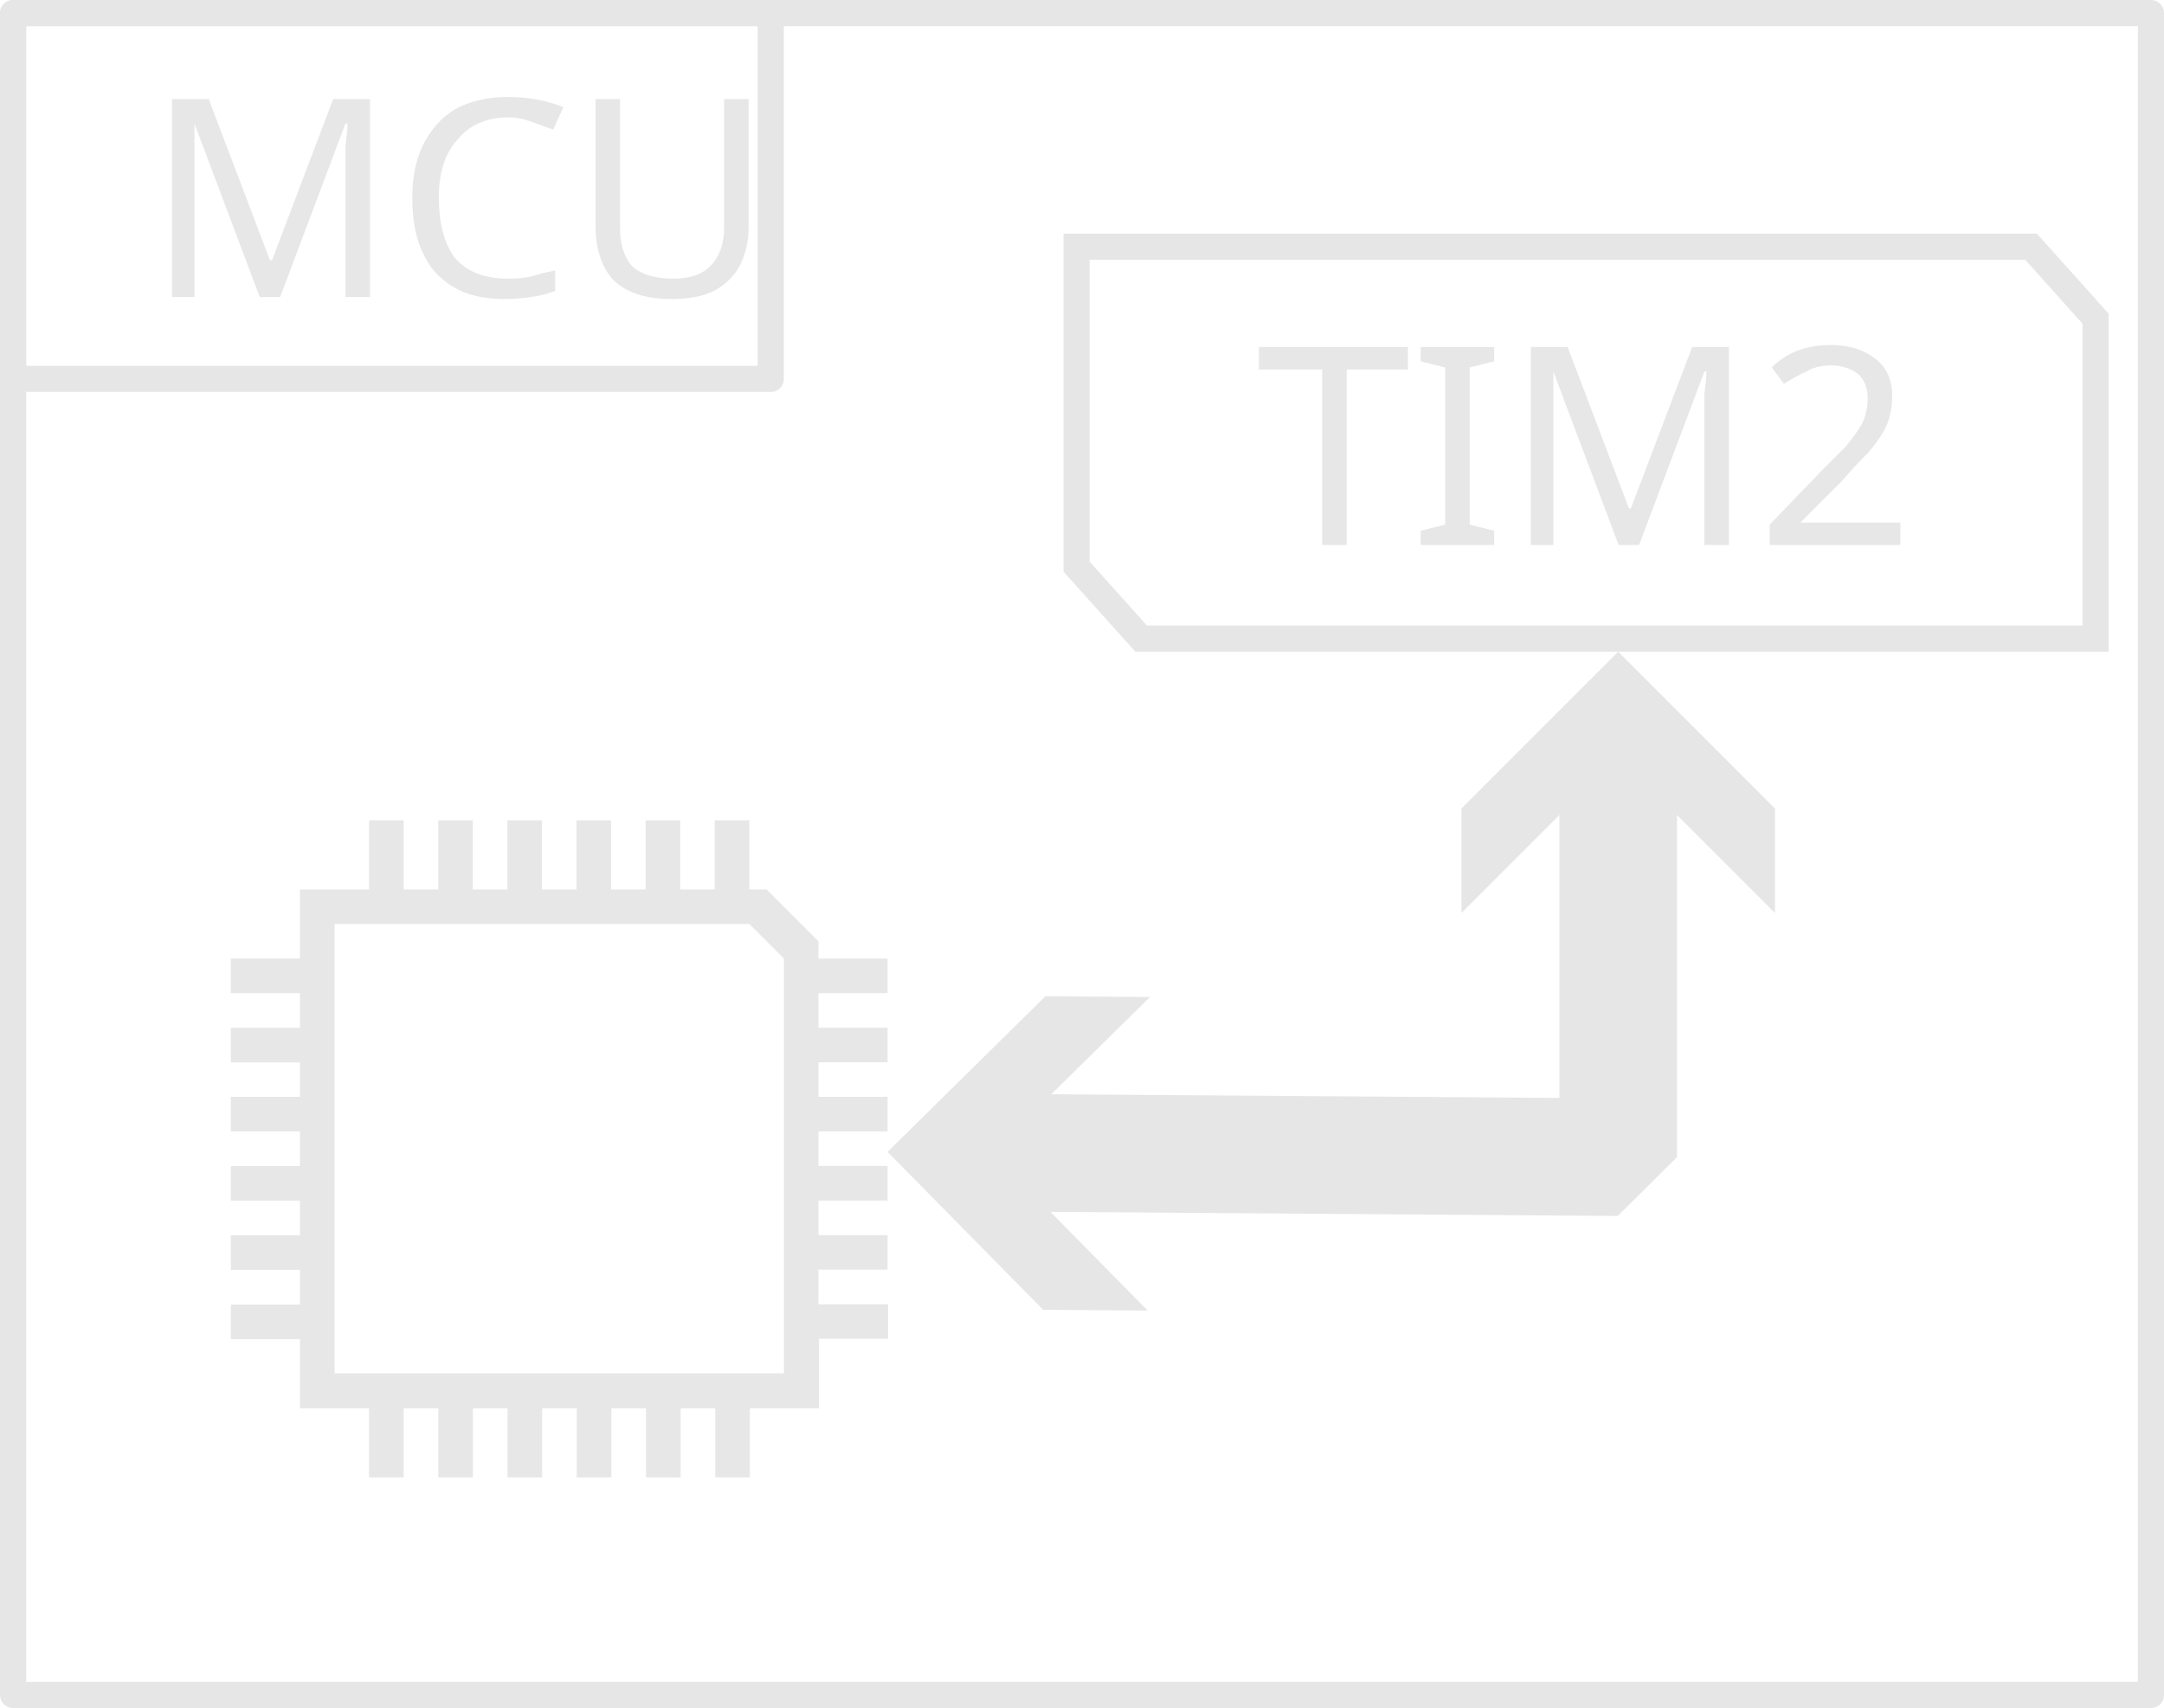
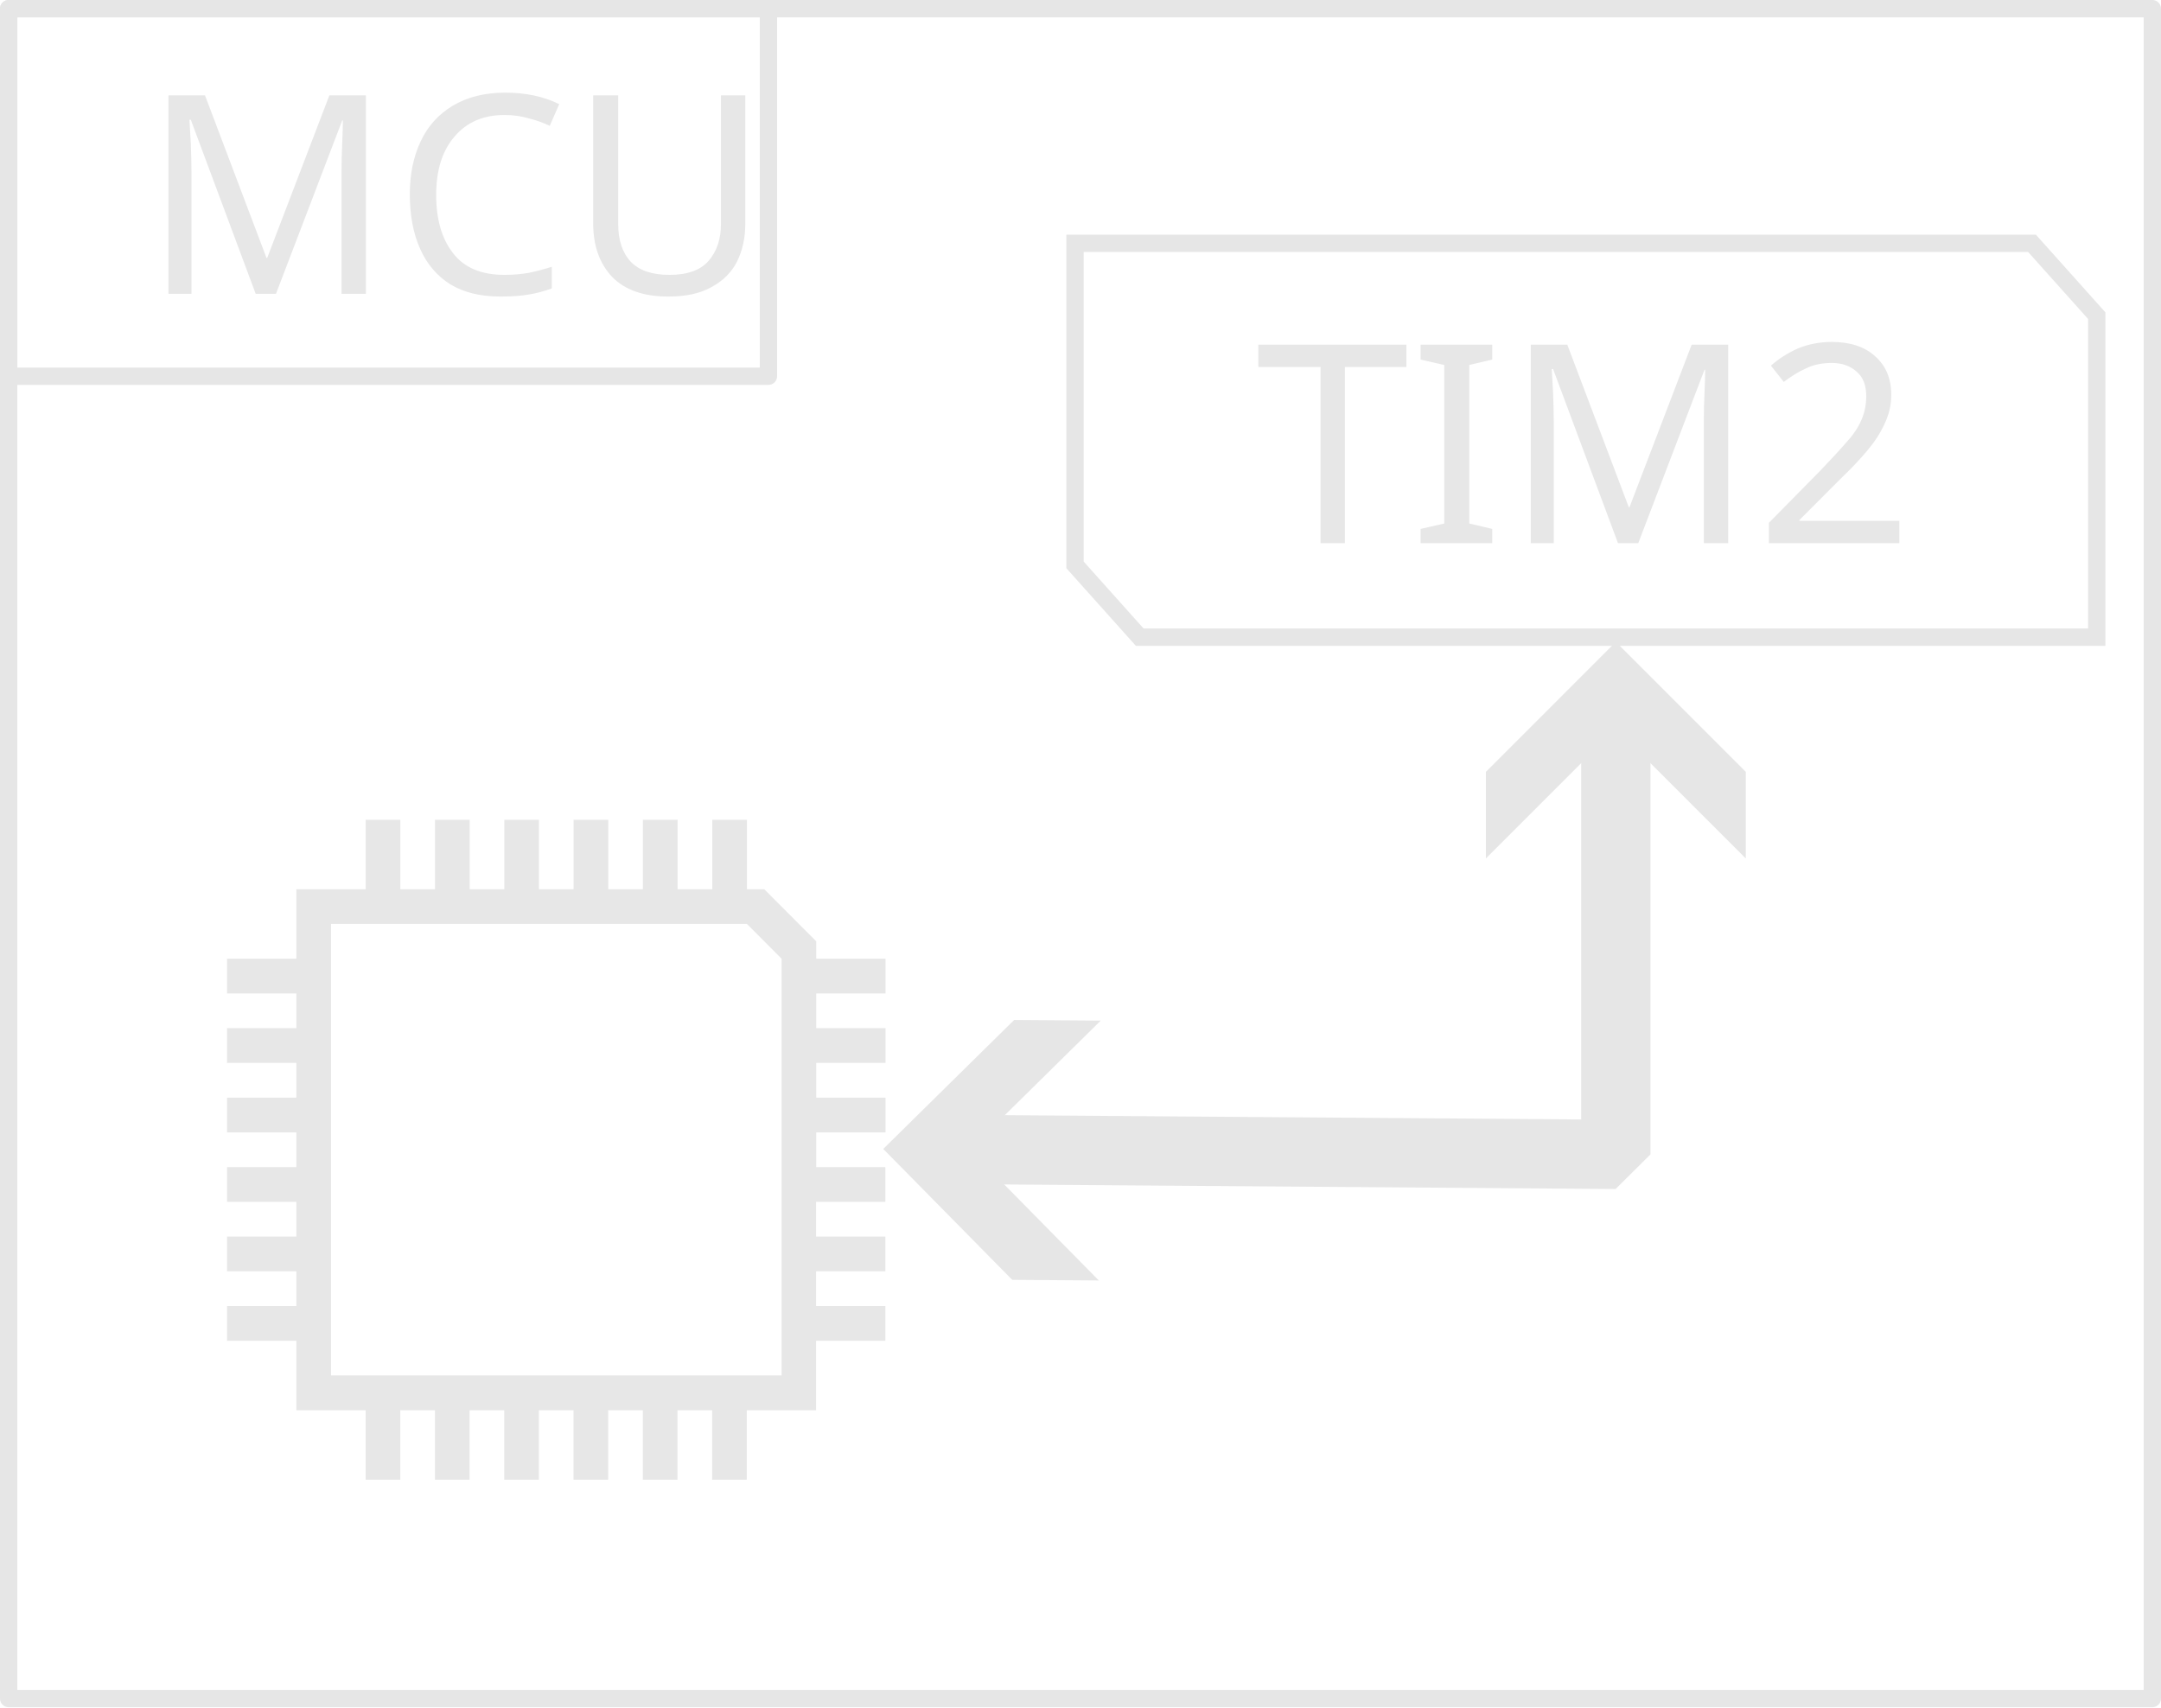
- <svg xmlns="http://www.w3.org/2000/svg" width="16.565mm" height="13.073mm" viewBox="0 0 16.565 13.073" version="1.1" id="svg1" xml:space="preserve">
+ <svg xmlns="http://www.w3.org/2000/svg" width="49.895mm" height="39.419mm" viewBox="0 0 49.895 39.419" version="1.1" id="svg1" xml:space="preserve">
  <defs id="defs1">
+     <marker style="overflow:visible" id="marker4" refX="0" refY="0" orient="auto-start-reverse" markerWidth="1" markerHeight="1" viewBox="0 0 1 1" preserveAspectRatio="xMidYMid" markerUnits="userSpaceOnUse">
+       <path style="fill:context-stroke;fill-rule:evenodd;stroke:none" d="m 1,0 -3,3 h -2 l 3,-3 -3,-3 h 2 z" id="path4" />
+     </marker>
+     <marker style="overflow:visible" id="marker2" refX="0" refY="0" orient="auto-start-reverse" markerWidth="1" markerHeight="1" viewBox="0 0 1 1" preserveAspectRatio="xMidYMid" markerUnits="userSpaceOnUse">
+       <path style="fill:context-stroke;fill-rule:evenodd;stroke:none" d="m 1,0 -3,3 h -2 l 3,-3 -3,-3 h 2 z" id="path2" />
+     </marker>
    <marker style="overflow:visible" id="marker12" refX="-0.5" refY="0" orient="auto-start-reverse" markerWidth="0.4" markerHeight="0.4" viewBox="0 0 1 1" preserveAspectRatio="xMidYMid" markerUnits="userSpaceOnUse">
      <path style="fill:context-stroke;fill-rule:evenodd;stroke:none" d="m 1,0 -3,3 h -2 l 3,-3 -3,-3 h 2 z" id="path12" />
    </marker>
    <marker style="overflow:visible" id="ArrowWideHeavy" refX="-0.5" refY="0" orient="auto-start-reverse" markerWidth="0.4" markerHeight="0.4" viewBox="0 0 1 1" preserveAspectRatio="xMidYMid" markerUnits="userSpaceOnUse">
      <path style="fill:context-stroke;fill-rule:evenodd;stroke:none" d="m 1,0 -3,3 h -2 l 3,-3 -3,-3 h 2 z" id="path3" />
    </marker>
  </defs>
-   <path d="m 2.825,6.279 v 0.529 h -0.529 v 0.529 h -0.529 v 0.265 h 0.529 v 0.265 h -0.529 v 0.265 h 0.529 V 8.395 H 1.767 V 8.66 h 0.529 v 0.265 h -0.529 v 0.265 h 0.529 v 0.265 h -0.529 v 0.265 h 0.529 v 0.265 h -0.529 v 0.265 h 0.529 v 0.529 h 0.529 v 0.529 h 0.265 v -0.529 h 0.265 v 0.529 h 0.265 v -0.529 h 0.265 v 0.529 h 0.265 v -0.529 h 0.265 v 0.529 h 0.265 v -0.529 h 0.265 v 0.529 h 0.265 v -0.529 h 0.265 v 0.529 h 0.265 v -0.529 h 0.529 V 10.247 h 0.529 V 9.983 H 6.265 V 9.718 h 0.529 V 9.454 H 6.265 V 9.189 h 0.529 V 8.924 H 6.265 V 8.66 h 0.529 V 8.395 H 6.265 V 8.131 h 0.529 V 7.866 H 6.265 V 7.602 h 0.529 V 7.337 H 6.265 V 7.205 L 5.868,6.808 H 5.736 V 6.279 H 5.471 V 6.808 H 5.207 V 6.279 H 4.942 V 6.808 H 4.677 V 6.279 H 4.413 V 6.808 H 4.148 V 6.279 H 3.884 V 6.808 H 3.619 V 6.279 H 3.355 V 6.808 H 3.09 V 6.279 Z M 2.561,7.072 h 3.175 l 0.265,0.265 v 3.175 h -3.44 z" style="fill:#e7e7e7;fill-opacity:1;stroke:none;stroke-width:0px" id="path1" />
-   <path id="rect5" style="fill:none;stroke:#e6e6e6;stroke-width:0.2;stroke-opacity:1" d="M 8.241,1.888 V 4.337 L 8.735,4.888 h 7.306 V 2.439 L 15.547,1.888 Z" />
-   <text xml:space="preserve" style="font-size:2.117px;font-family:'JetBrainsMonoNL Nerd Font';-inkscape-font-specification:'JetBrainsMonoNL Nerd Font';fill:#e7e7e7;fill-opacity:1;stroke:#000000;stroke-width:0.2;stroke-opacity:1" x="9.62" y="4.171" id="text5">
-     <tspan id="tspan5" style="font-size:2.117px;fill:#e7e7e7;fill-opacity:1;stroke:none;stroke-width:0.2" x="9.62" y="4.171">TIM2</tspan>
+   <path d="m 8.443,18.928 v 1.604 H 6.842 v 1.604 H 5.242 v 0.802 H 6.842 v 0.802 H 5.242 v 0.802 H 6.842 v 0.802 H 5.242 V 26.146 H 6.842 v 0.802 H 5.242 v 0.802 H 6.842 v 0.802 H 5.242 v 0.802 H 6.842 v 0.802 H 5.242 v 0.802 H 6.842 v 1.604 h 1.6 v 1.604 h 0.8 v -1.604 h 0.8 v 1.604 h 0.8 v -1.604 h 0.8 v 1.604 h 0.8 v -1.604 h 0.8 v 1.604 h 0.8 v -1.604 h 0.8 v 1.604 h 0.8 v -1.604 h 0.8 v 1.604 h 0.8 v -1.604 h 1.6 v -1.604 h 1.6 v -0.802 h -1.6 v -0.802 h 1.6 v -0.802 h -1.6 v -0.802 h 1.6 V 26.948 H 18.846 V 26.146 h 1.6 v -0.802 h -1.6 v -0.802 h 1.6 v -0.802 h -1.6 v -0.802 h 1.6 v -0.802 h -1.6 v -0.401 l -1.2,-1.203 h -0.4 v -1.604 h -0.8 v 1.604 H 15.645 V 18.928 H 14.844 v 1.604 h -0.8 v -1.604 h -0.8 v 1.604 h -0.8 v -1.604 h -0.8 v 1.604 h -0.8 v -1.604 h -0.8 v 1.604 H 9.243 v -1.604 z m -0.8,2.406 h 9.603 l 0.8,0.802 V 31.759 H 7.643 Z" style="fill:#e7e7e7;fill-opacity:1;stroke:none;stroke-width:0px" id="path1" />
+   <path id="rect5" style="fill:none;stroke:#e6e6e6;stroke-width:0.4;stroke-dasharray:none;stroke-opacity:1" d="M 24.821,5.619 V 13.043 l 1.494,1.669 H 48.411 V 7.288 L 46.917,5.619 Z" />
+   <text xml:space="preserve" style="font-size:6.409px;font-family:'JetBrainsMonoNL Nerd Font';-inkscape-font-specification:'JetBrainsMonoNL Nerd Font';fill:#e7e7e7;fill-opacity:1;stroke:#000000;stroke-width:0.2;stroke-opacity:1" x="29.023" y="12.526" id="text5" transform="scale(0.9989057,1.001095)">
+     <tspan id="tspan5" style="font-size:6.409px;fill:#e7e7e7;fill-opacity:1;stroke:none;stroke-width:0.2" x="29.023" y="12.526">TIM2</tspan>
  </text>
-   <path style="fill:none;fill-opacity:1;stroke:#e6e6e6;stroke-width:0.9;stroke-linecap:butt;stroke-linejoin:bevel;stroke-dasharray:none;stroke-opacity:1;marker-start:url(#marker12);marker-end:url(#ArrowWideHeavy)" d="m 7.394,8.821 4.993,0.036 V 5.588" id="path5" />
-   <text xml:space="preserve" style="font-size:2.822px;font-family:'JetBrainsMonoNL Nerd Font';-inkscape-font-specification:'JetBrainsMonoNL Nerd Font';fill:#222222;fill-opacity:1;stroke:none;stroke-width:0.9;stroke-linecap:butt;stroke-linejoin:bevel;stroke-dasharray:none;stroke-opacity:1" x="2.555" y="-5.943" id="text12">
-     <tspan id="tspan12" style="fill:#222222;fill-opacity:1;stroke:none;stroke-width:0.9" x="2.555" y="-5.943" />
+   <path style="fill:none;fill-opacity:1;stroke:#e6e6e6;stroke-width:1.6;stroke-linecap:butt;stroke-linejoin:bevel;stroke-dasharray:none;stroke-opacity:1;marker-start:url(#marker2);marker-end:url(#marker4)" d="m 21.393,26.536 15.915,0.118 v -10.833" id="path5" />
+   <text xml:space="preserve" style="font-size:8.545px;font-family:'JetBrainsMonoNL Nerd Font';-inkscape-font-specification:'JetBrainsMonoNL Nerd Font';fill:#222222;fill-opacity:1;stroke:none;stroke-width:0.9;stroke-linecap:butt;stroke-linejoin:bevel;stroke-dasharray:none;stroke-opacity:1" x="7.635" y="-18.097" id="text12" transform="scale(0.9989057,1.001095)">
+     <tspan id="tspan12" style="fill:#222222;fill-opacity:1;stroke:none;stroke-width:0.9" x="7.635" y="-18.097" />
  </text>
-   <text xml:space="preserve" style="font-size:2.117px;font-family:'JetBrainsMonoNL Nerd Font';-inkscape-font-specification:'JetBrainsMonoNL Nerd Font';fill:#e7e7e7;fill-opacity:1;stroke:none;stroke-width:0.9;stroke-linecap:butt;stroke-linejoin:bevel;stroke-dasharray:none;stroke-opacity:1" x="1.114" y="2.273" id="text13">
-     <tspan id="tspan13" style="font-size:2.117px;stroke-width:0.9;fill:#e7e7e7;fill-opacity:1" x="1.114" y="2.273">MCU</tspan>
+   <text xml:space="preserve" style="font-size:6.409px;font-family:'JetBrainsMonoNL Nerd Font';-inkscape-font-specification:'JetBrainsMonoNL Nerd Font';fill:#e7e7e7;fill-opacity:1;stroke:none;stroke-width:0.9;stroke-linecap:butt;stroke-linejoin:bevel;stroke-dasharray:none;stroke-opacity:1" x="3.271" y="6.778" id="text13" transform="scale(0.9989057,1.001095)">
+     <tspan id="tspan13" style="font-size:6.409px;fill:#e7e7e7;fill-opacity:1;stroke-width:0.9" x="3.271" y="6.778">MCU</tspan>
  </text>
-   <rect style="fill:none;stroke:#e6e6e6;stroke-width:0.2;stroke-linejoin:round;stroke-dasharray:none;stroke-opacity:1" id="rect1" width="16.365" height="12.873" x="0.1" y="0.1" />
-   <rect style="fill:none;stroke:#e6e6e6;stroke-width:0.2;stroke-linejoin:round;stroke-dasharray:none;stroke-opacity:1" id="rect2" width="5.8" height="2.8" x="0.1" y="0.1" />
+   <rect style="fill:none;stroke:#e6e6e6;stroke-width:0.4;stroke-linejoin:round;stroke-dasharray:none;stroke-opacity:1" id="rect1" width="49.495" height="39.019" x="0.2" y="0.2" />
+   <rect style="fill:none;stroke:#e6e6e6;stroke-width:0.4;stroke-linejoin:round;stroke-dasharray:none;stroke-opacity:1" id="rect2" width="17.542" height="8.487" x="0.2" y="0.2" />
</svg>
